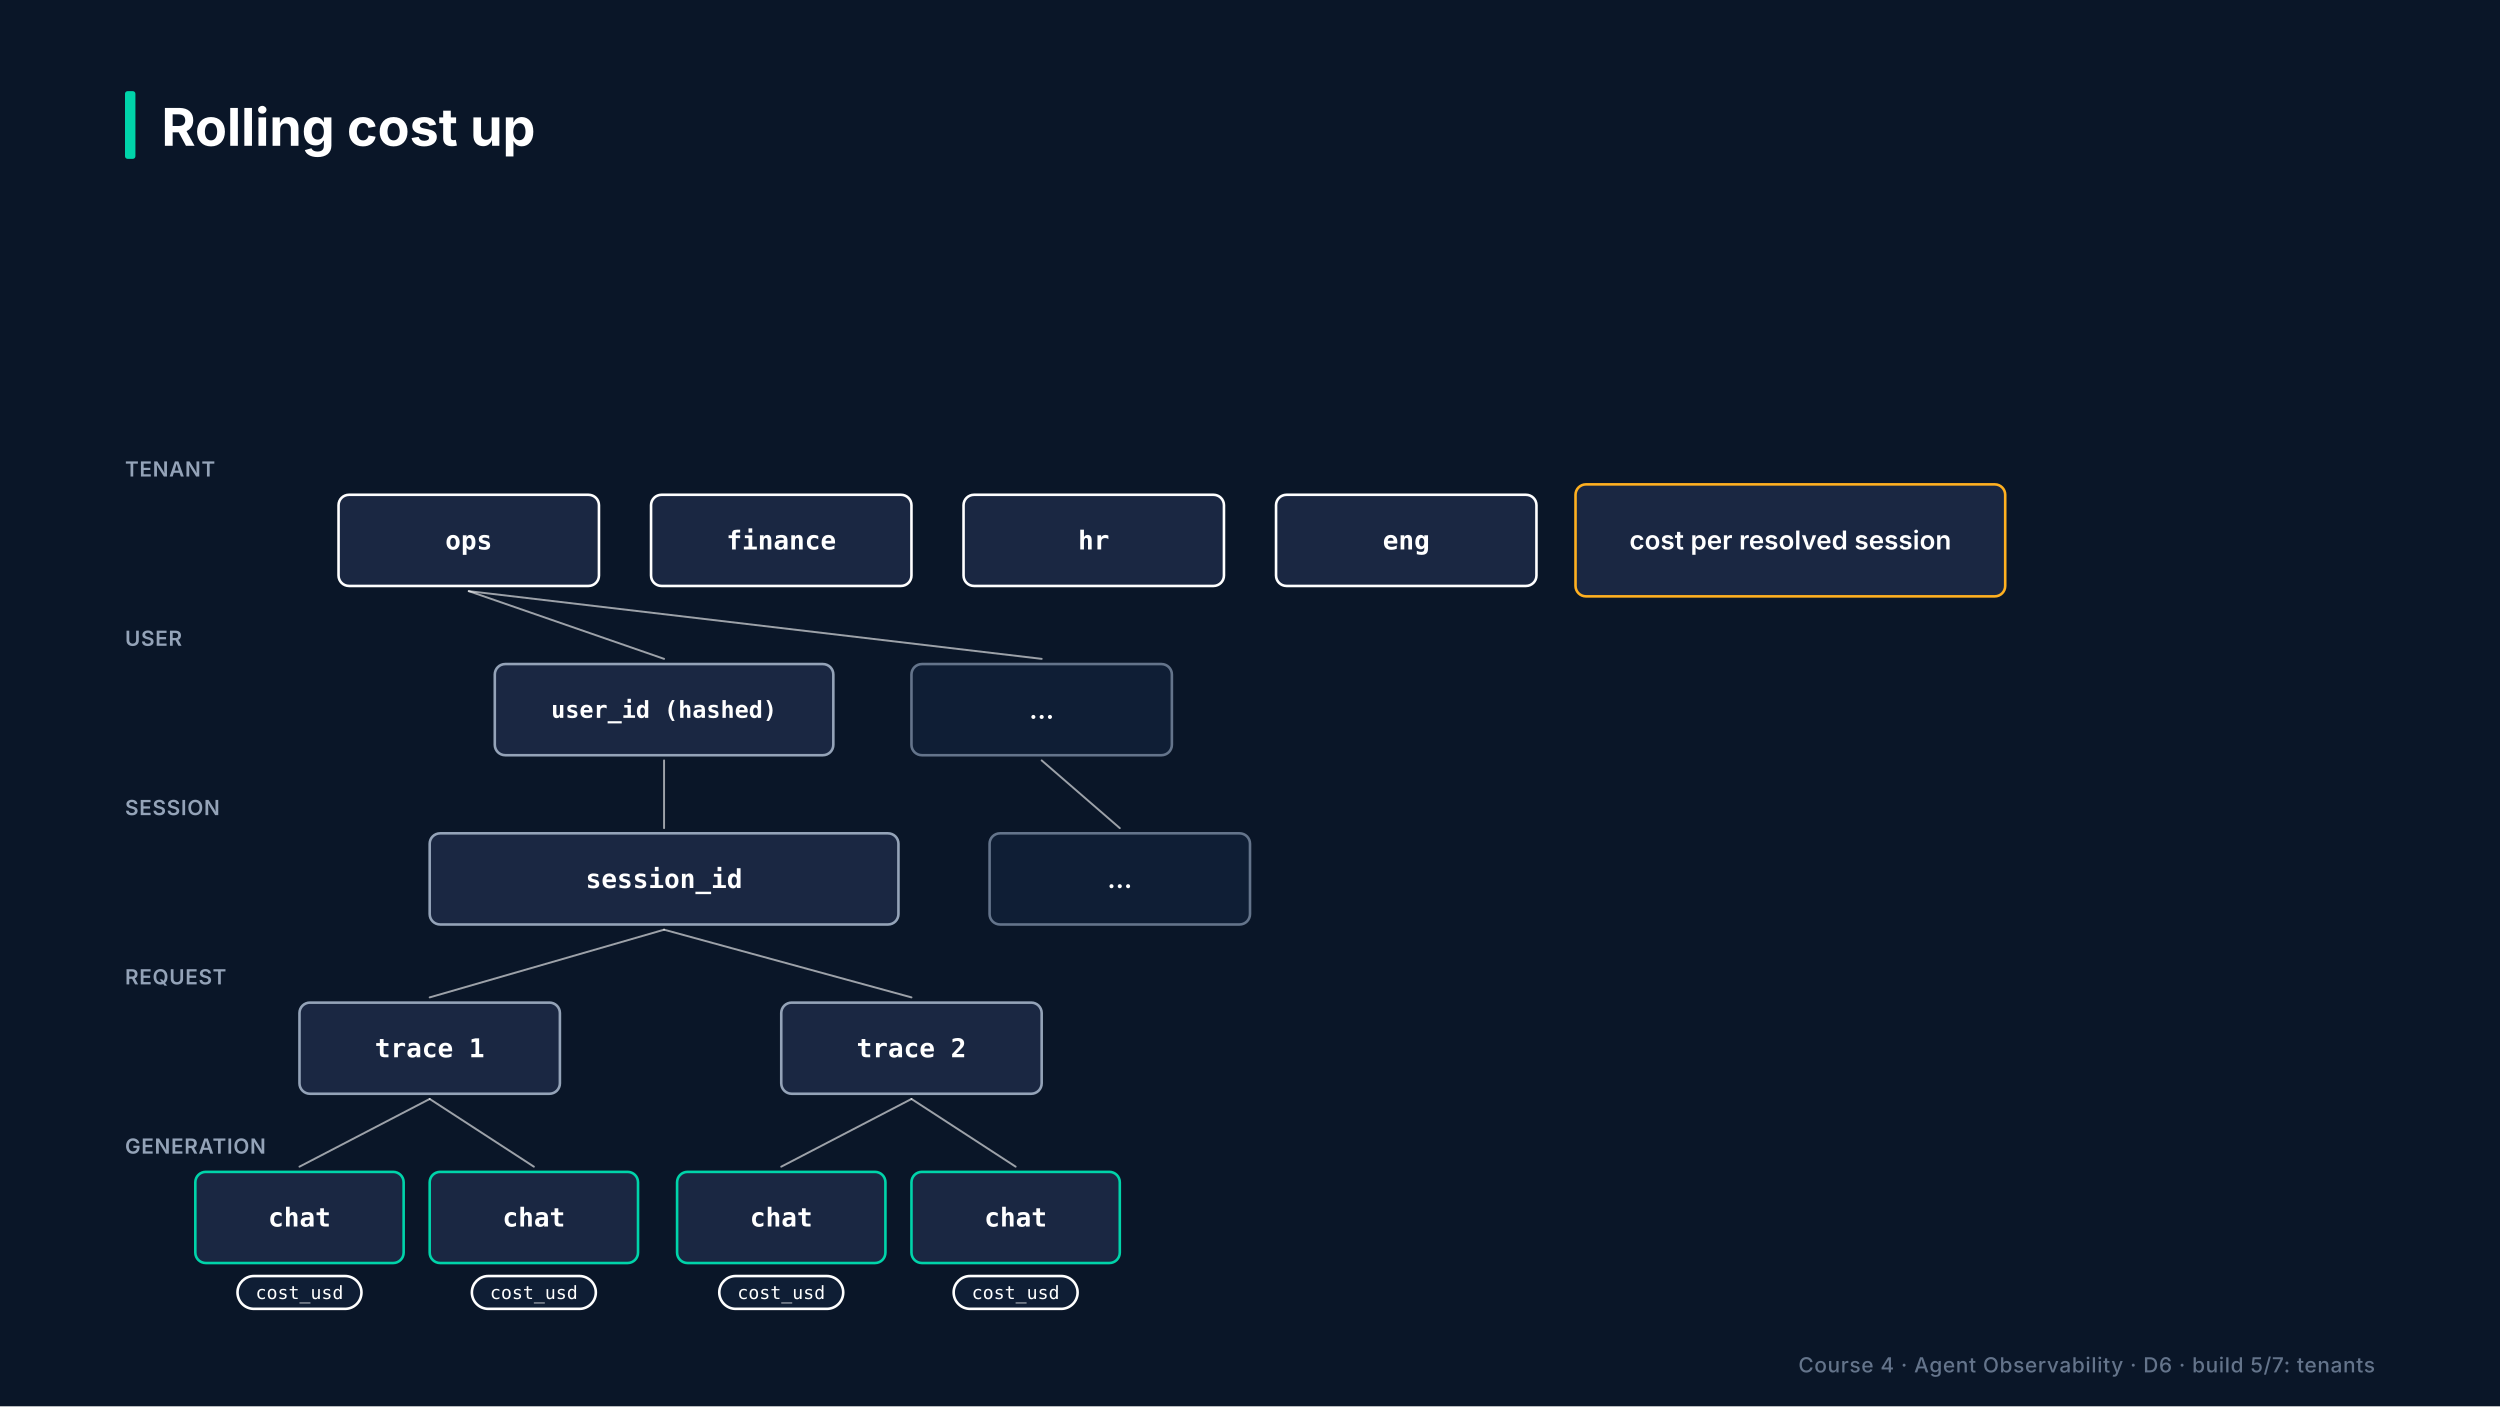
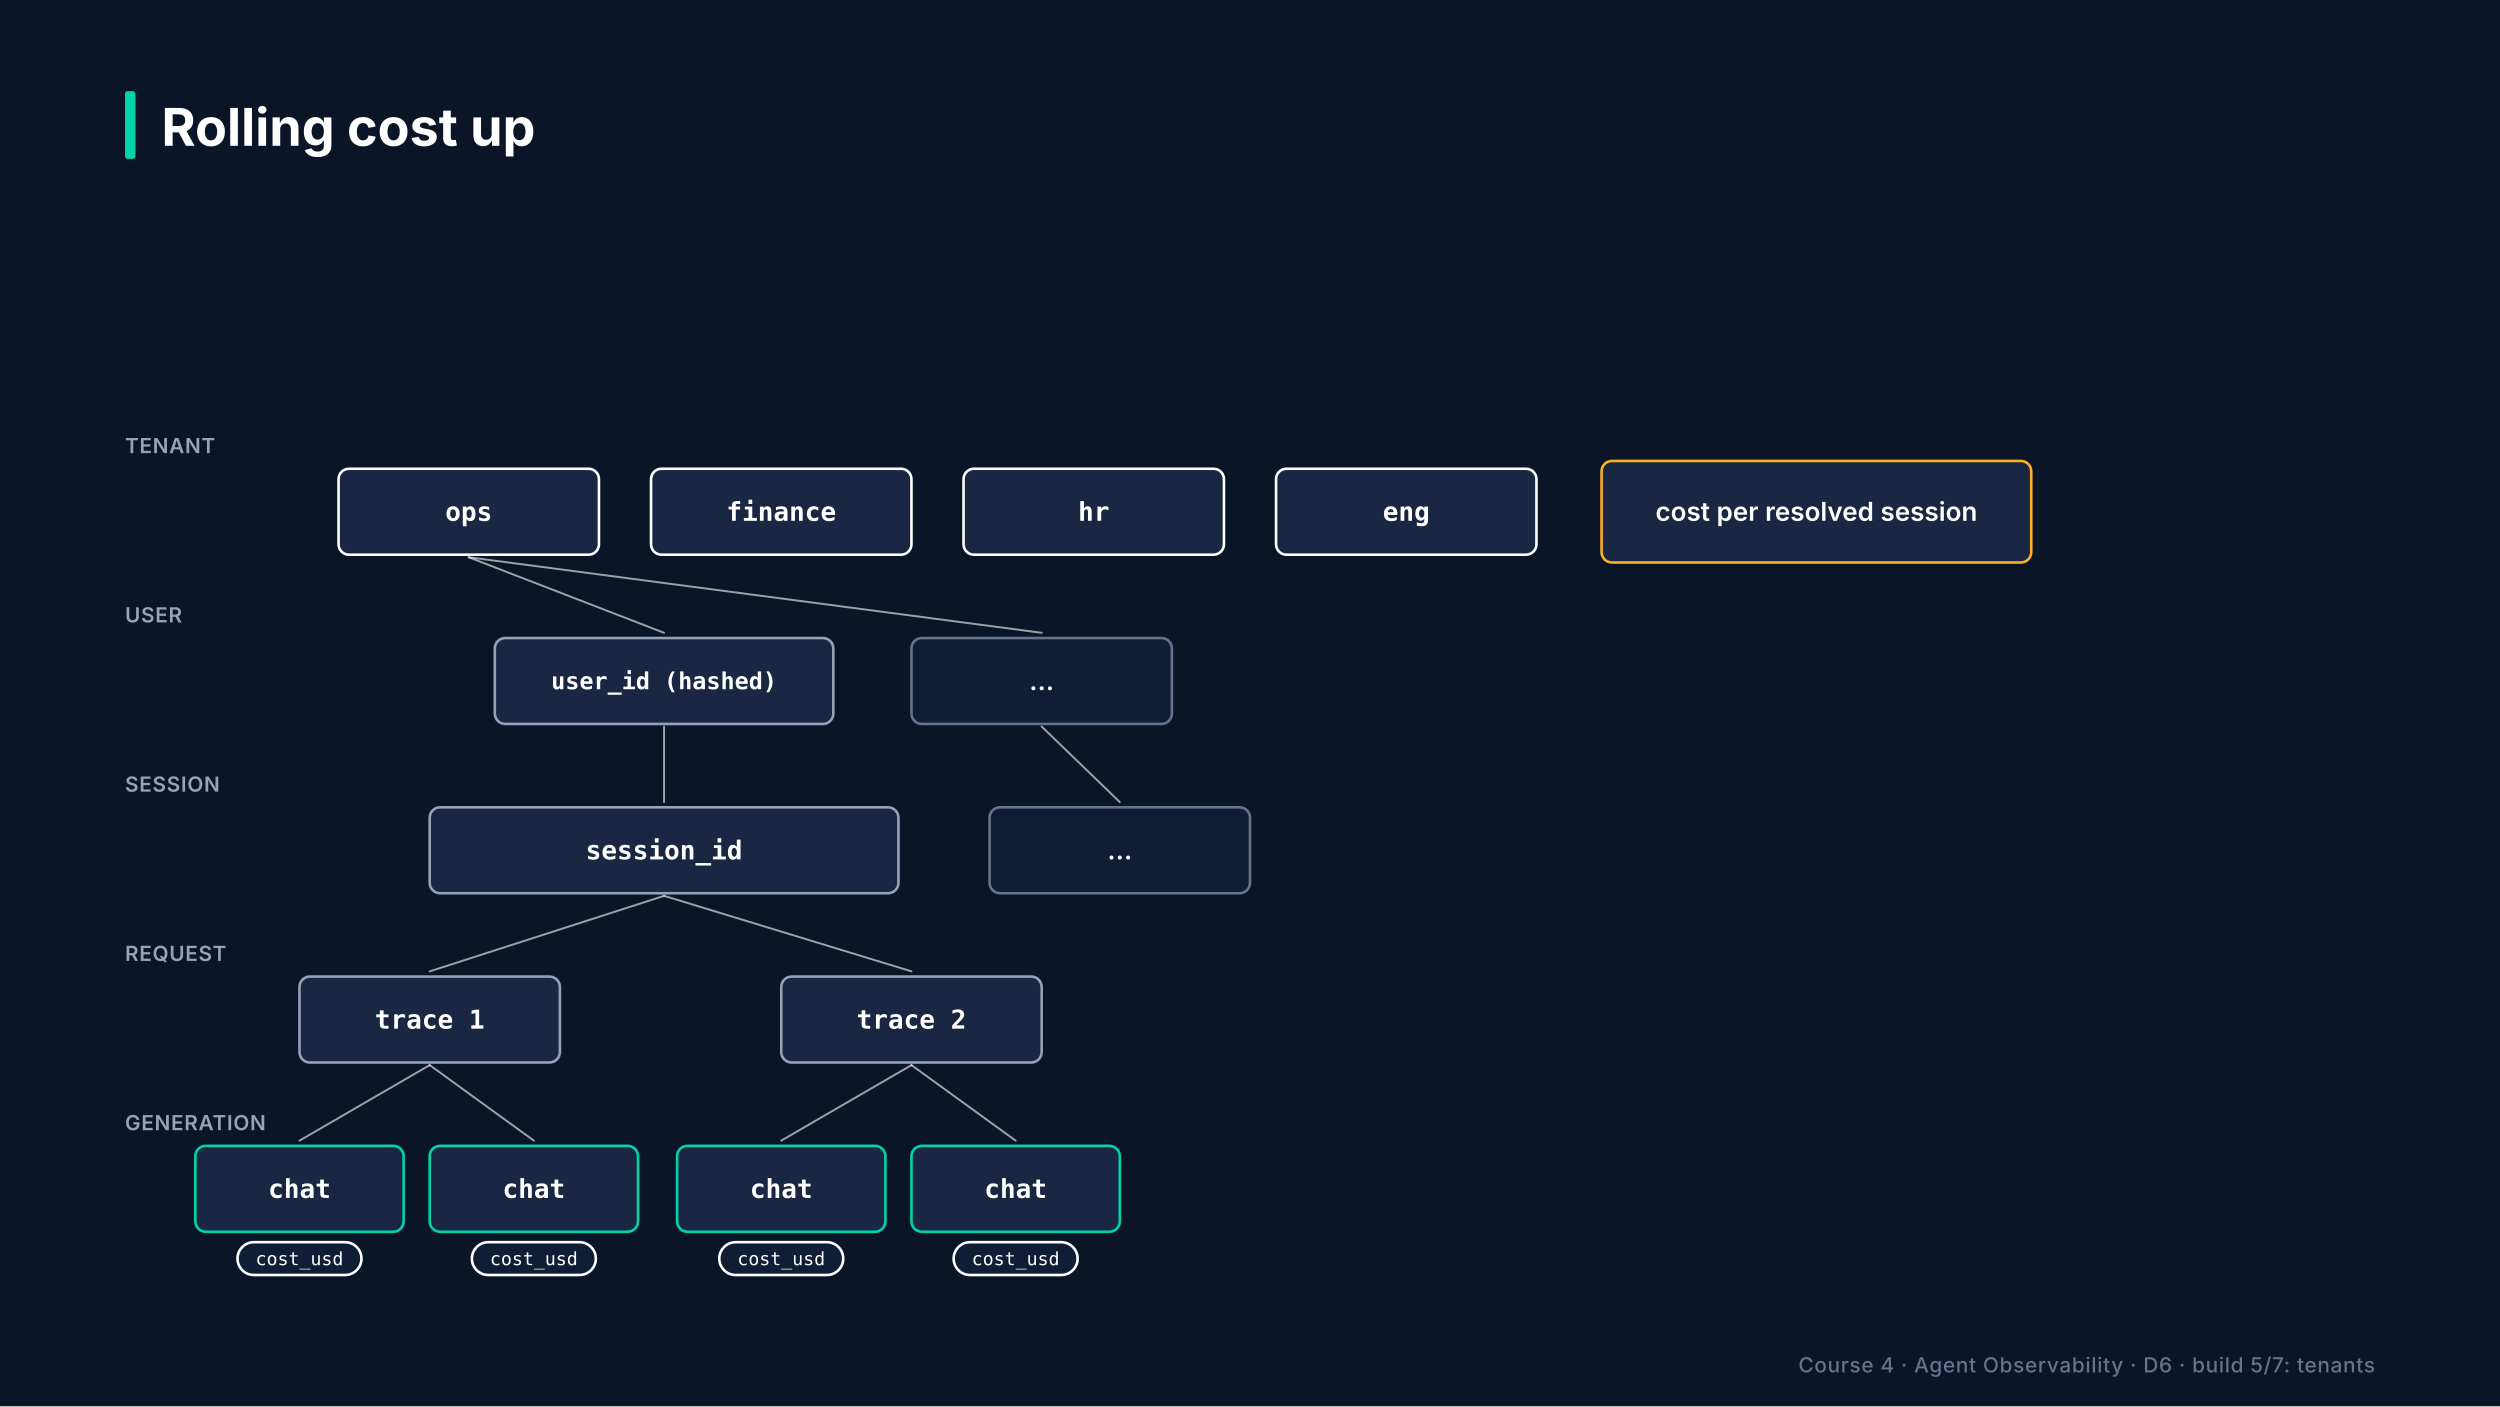
<svg xmlns="http://www.w3.org/2000/svg" viewBox="0 0 1920 1080" width="1920" height="1080" role="img" aria-labelledby="t-D6">
  <defs>
    <marker id="arr-flow" viewBox="0 0 16 16" markerWidth="16" markerHeight="16" refX="12" refY="8" orient="auto-start-reverse" markerUnits="userSpaceOnUse">
      <path d="M3 2.5 L12.5 8 L3 13.5" fill="none" stroke="#FFFFFF99" stroke-width="2.6" stroke-linecap="round" stroke-linejoin="round" />
    </marker>
    <marker id="arr-teal" viewBox="0 0 16 16" markerWidth="16" markerHeight="16" refX="12" refY="8" orient="auto-start-reverse" markerUnits="userSpaceOnUse">
      <path d="M3 2.5 L12.5 8 L3 13.5" fill="none" stroke="#00D4AA" stroke-width="2.6" stroke-linecap="round" stroke-linejoin="round" />
    </marker>
    <marker id="arr-red" viewBox="0 0 16 16" markerWidth="16" markerHeight="16" refX="12" refY="8" orient="auto-start-reverse" markerUnits="userSpaceOnUse">
      <path d="M3 2.5 L12.5 8 L3 13.5" fill="none" stroke="#FF4B4B" stroke-width="2.6" stroke-linecap="round" stroke-linejoin="round" />
    </marker>
    <marker id="arr-amber" viewBox="0 0 16 16" markerWidth="16" markerHeight="16" refX="12" refY="8" orient="auto-start-reverse" markerUnits="userSpaceOnUse">
      <path d="M3 2.5 L12.5 8 L3 13.5" fill="none" stroke="#FFB020" stroke-width="2.6" stroke-linecap="round" stroke-linejoin="round" />
    </marker>
    <marker id="arr-gray" viewBox="0 0 16 16" markerWidth="16" markerHeight="16" refX="12" refY="8" orient="auto-start-reverse" markerUnits="userSpaceOnUse">
      <path d="M3 2.5 L12.5 8 L3 13.5" fill="none" stroke="#64748B" stroke-width="2.6" stroke-linecap="round" stroke-linejoin="round" />
    </marker>
    <marker id="arr-white" viewBox="0 0 16 16" markerWidth="16" markerHeight="16" refX="12" refY="8" orient="auto-start-reverse" markerUnits="userSpaceOnUse">
      <path d="M3 2.5 L12.5 8 L3 13.5" fill="none" stroke="#FFFFFF" stroke-width="2.6" stroke-linecap="round" stroke-linejoin="round" />
    </marker>
  </defs>
  <rect width="1920" height="1080" fill="#0A1628" />
  <g id="diagram-title">
    <rect x="96" y="70" width="8" height="52" rx="2" fill="#00D4AA" />
    <text x="124" y="112" font-family="Inter, 'Inter var', 'Helvetica Neue', Arial, sans-serif" font-size="40" font-weight="700" fill="#FFFFFF">Rolling cost up</text>
    <text x="1824" y="1054" font-family="Inter, 'Inter var', 'Helvetica Neue', Arial, sans-serif" font-size="16" font-weight="500" fill="#64748B" text-anchor="end" letter-spacing="0.5">Course 4 · Agent Observability · D6 · build 5/7: tenants</text>
  </g>
  <g id="build-1">
-     <text x="96" y="886" font-family="Inter, 'Inter var', 'Helvetica Neue', Arial, sans-serif" font-size="16" font-weight="600" fill="#94A3B8" text-anchor="start" letter-spacing="0.5">GENERATION</text>
-     <rect x="150" y="900" width="160" height="70" rx="8" fill="#1A2742" stroke="#00D4AA" stroke-width="2" />
-     <text x="230.0" y="942.0" font-family="'JetBrains Mono', 'Fira Code', Menlo, Consolas, monospace" font-size="20" font-weight="600" fill="#FFFFFF" text-anchor="middle">chat</text>
-     <rect x="182.4" y="980" width="95.2" height="25.2" rx="12.6" fill="#0F1E35" stroke="#FFFFFF" stroke-width="2" />
-     <text x="230.0" y="997.64" font-family="'JetBrains Mono', 'Fira Code', Menlo, Consolas, monospace" font-size="14" font-weight="500" fill="#FFFFFF" text-anchor="middle">cost_usd</text>
-     <rect x="330" y="900" width="160" height="70" rx="8" fill="#1A2742" stroke="#00D4AA" stroke-width="2" />
-     <text x="410.0" y="942.0" font-family="'JetBrains Mono', 'Fira Code', Menlo, Consolas, monospace" font-size="20" font-weight="600" fill="#FFFFFF" text-anchor="middle">chat</text>
-     <rect x="362.4" y="980" width="95.2" height="25.2" rx="12.6" fill="#0F1E35" stroke="#FFFFFF" stroke-width="2" />
-     <text x="410.0" y="997.64" font-family="'JetBrains Mono', 'Fira Code', Menlo, Consolas, monospace" font-size="14" font-weight="500" fill="#FFFFFF" text-anchor="middle">cost_usd</text>
-     <rect x="520" y="900" width="160" height="70" rx="8" fill="#1A2742" stroke="#00D4AA" stroke-width="2" />
-     <text x="600.0" y="942.0" font-family="'JetBrains Mono', 'Fira Code', Menlo, Consolas, monospace" font-size="20" font-weight="600" fill="#FFFFFF" text-anchor="middle">chat</text>
-     <rect x="552.4" y="980" width="95.2" height="25.2" rx="12.6" fill="#0F1E35" stroke="#FFFFFF" stroke-width="2" />
-     <text x="600.0" y="997.64" font-family="'JetBrains Mono', 'Fira Code', Menlo, Consolas, monospace" font-size="14" font-weight="500" fill="#FFFFFF" text-anchor="middle">cost_usd</text>
-     <rect x="700" y="900" width="160" height="70" rx="8" fill="#1A2742" stroke="#00D4AA" stroke-width="2" />
-     <text x="780.0" y="942.0" font-family="'JetBrains Mono', 'Fira Code', Menlo, Consolas, monospace" font-size="20" font-weight="600" fill="#FFFFFF" text-anchor="middle">chat</text>
-     <rect x="732.4" y="980" width="95.2" height="25.2" rx="12.6" fill="#0F1E35" stroke="#FFFFFF" stroke-width="2" />
-     <text x="780.0" y="997.64" font-family="'JetBrains Mono', 'Fira Code', Menlo, Consolas, monospace" font-size="14" font-weight="500" fill="#FFFFFF" text-anchor="middle">cost_usd</text>
+     <text x="96" y="868" font-family="Inter, 'Inter var', 'Helvetica Neue', Arial, sans-serif" font-size="16" font-weight="600" fill="#94A3B8" text-anchor="start" letter-spacing="0.5">GENERATION</text>
+     <rect x="150" y="880" width="160" height="66" rx="8" fill="#1A2742" stroke="#00D4AA" stroke-width="2" />
+     <text x="230.0" y="920.0" font-family="'JetBrains Mono', 'Fira Code', Menlo, Consolas, monospace" font-size="20" font-weight="600" fill="#FFFFFF" text-anchor="middle">chat</text>
+     <rect x="182.4" y="954" width="95.2" height="25.2" rx="12.6" fill="#0F1E35" stroke="#FFFFFF" stroke-width="2" />
+     <text x="230.0" y="971.64" font-family="'JetBrains Mono', 'Fira Code', Menlo, Consolas, monospace" font-size="14" font-weight="500" fill="#FFFFFF" text-anchor="middle">cost_usd</text>
+     <rect x="330" y="880" width="160" height="66" rx="8" fill="#1A2742" stroke="#00D4AA" stroke-width="2" />
+     <text x="410.0" y="920.0" font-family="'JetBrains Mono', 'Fira Code', Menlo, Consolas, monospace" font-size="20" font-weight="600" fill="#FFFFFF" text-anchor="middle">chat</text>
+     <rect x="362.4" y="954" width="95.2" height="25.2" rx="12.6" fill="#0F1E35" stroke="#FFFFFF" stroke-width="2" />
+     <text x="410.0" y="971.64" font-family="'JetBrains Mono', 'Fira Code', Menlo, Consolas, monospace" font-size="14" font-weight="500" fill="#FFFFFF" text-anchor="middle">cost_usd</text>
+     <rect x="520" y="880" width="160" height="66" rx="8" fill="#1A2742" stroke="#00D4AA" stroke-width="2" />
+     <text x="600.0" y="920.0" font-family="'JetBrains Mono', 'Fira Code', Menlo, Consolas, monospace" font-size="20" font-weight="600" fill="#FFFFFF" text-anchor="middle">chat</text>
+     <rect x="552.4" y="954" width="95.2" height="25.2" rx="12.6" fill="#0F1E35" stroke="#FFFFFF" stroke-width="2" />
+     <text x="600.0" y="971.64" font-family="'JetBrains Mono', 'Fira Code', Menlo, Consolas, monospace" font-size="14" font-weight="500" fill="#FFFFFF" text-anchor="middle">cost_usd</text>
+     <rect x="700" y="880" width="160" height="66" rx="8" fill="#1A2742" stroke="#00D4AA" stroke-width="2" />
+     <text x="780.0" y="920.0" font-family="'JetBrains Mono', 'Fira Code', Menlo, Consolas, monospace" font-size="20" font-weight="600" fill="#FFFFFF" text-anchor="middle">chat</text>
+     <rect x="732.4" y="954" width="95.2" height="25.2" rx="12.6" fill="#0F1E35" stroke="#FFFFFF" stroke-width="2" />
+     <text x="780.0" y="971.64" font-family="'JetBrains Mono', 'Fira Code', Menlo, Consolas, monospace" font-size="14" font-weight="500" fill="#FFFFFF" text-anchor="middle">cost_usd</text>
  </g>
  <g id="build-2">
-     <text x="96" y="756" font-family="Inter, 'Inter var', 'Helvetica Neue', Arial, sans-serif" font-size="16" font-weight="600" fill="#94A3B8" text-anchor="start" letter-spacing="0.5">REQUEST</text>
-     <rect x="230" y="770" width="200" height="70" rx="8" fill="#1A2742" stroke="#94A3B8" stroke-width="2" />
-     <text x="330.0" y="812.0" font-family="'JetBrains Mono', 'Fira Code', Menlo, Consolas, monospace" font-size="20" font-weight="600" fill="#FFFFFF" text-anchor="middle">trace 1</text>
-     <rect x="600" y="770" width="200" height="70" rx="8" fill="#1A2742" stroke="#94A3B8" stroke-width="2" />
-     <text x="700.0" y="812.0" font-family="'JetBrains Mono', 'Fira Code', Menlo, Consolas, monospace" font-size="20" font-weight="600" fill="#FFFFFF" text-anchor="middle">trace 2</text>
-     <path d="M230 896 L330 844" fill="none" stroke="#FFFFFF99" stroke-width="1.5" stroke-linecap="round" stroke-linejoin="round" />
-     <path d="M410 896 L330 844" fill="none" stroke="#FFFFFF99" stroke-width="1.5" stroke-linecap="round" stroke-linejoin="round" />
-     <path d="M600 896 L700 844" fill="none" stroke="#FFFFFF99" stroke-width="1.5" stroke-linecap="round" stroke-linejoin="round" />
-     <path d="M780 896 L700 844" fill="none" stroke="#FFFFFF99" stroke-width="1.5" stroke-linecap="round" stroke-linejoin="round" />
+     <text x="96" y="738" font-family="Inter, 'Inter var', 'Helvetica Neue', Arial, sans-serif" font-size="16" font-weight="600" fill="#94A3B8" text-anchor="start" letter-spacing="0.5">REQUEST</text>
+     <rect x="230" y="750" width="200" height="66" rx="8" fill="#1A2742" stroke="#94A3B8" stroke-width="2" />
+     <text x="330.0" y="790.0" font-family="'JetBrains Mono', 'Fira Code', Menlo, Consolas, monospace" font-size="20" font-weight="600" fill="#FFFFFF" text-anchor="middle">trace 1</text>
+     <rect x="600" y="750" width="200" height="66" rx="8" fill="#1A2742" stroke="#94A3B8" stroke-width="2" />
+     <text x="700.0" y="790.0" font-family="'JetBrains Mono', 'Fira Code', Menlo, Consolas, monospace" font-size="20" font-weight="600" fill="#FFFFFF" text-anchor="middle">trace 2</text>
+     <path d="M230 876 L330 818" fill="none" stroke="#FFFFFF99" stroke-width="1.5" stroke-linecap="round" stroke-linejoin="round" />
+     <path d="M410 876 L330 818" fill="none" stroke="#FFFFFF99" stroke-width="1.5" stroke-linecap="round" stroke-linejoin="round" />
+     <path d="M600 876 L700 818" fill="none" stroke="#FFFFFF99" stroke-width="1.5" stroke-linecap="round" stroke-linejoin="round" />
+     <path d="M780 876 L700 818" fill="none" stroke="#FFFFFF99" stroke-width="1.5" stroke-linecap="round" stroke-linejoin="round" />
  </g>
  <g id="build-3">
-     <text x="96" y="626" font-family="Inter, 'Inter var', 'Helvetica Neue', Arial, sans-serif" font-size="16" font-weight="600" fill="#94A3B8" text-anchor="start" letter-spacing="0.5">SESSION</text>
-     <rect x="330" y="640" width="360" height="70" rx="8" fill="#1A2742" stroke="#94A3B8" stroke-width="2" />
-     <text x="510.0" y="682.0" font-family="'JetBrains Mono', 'Fira Code', Menlo, Consolas, monospace" font-size="20" font-weight="600" fill="#FFFFFF" text-anchor="middle">session_id</text>
-     <path d="M330 766 L510 714" fill="none" stroke="#FFFFFF99" stroke-width="1.5" stroke-linecap="round" stroke-linejoin="round" />
-     <path d="M700 766 L510 714" fill="none" stroke="#FFFFFF99" stroke-width="1.5" stroke-linecap="round" stroke-linejoin="round" />
-     <rect x="760" y="640" width="200" height="70" rx="8" fill="#0F1E35" stroke="#64748B" stroke-width="2" />
-     <text x="860.0" y="682.0" font-family="Inter, 'Inter var', 'Helvetica Neue', Arial, sans-serif" font-size="20" font-weight="600" fill="#FFFFFF" text-anchor="middle">…</text>
+     <text x="96" y="608" font-family="Inter, 'Inter var', 'Helvetica Neue', Arial, sans-serif" font-size="16" font-weight="600" fill="#94A3B8" text-anchor="start" letter-spacing="0.5">SESSION</text>
+     <rect x="330" y="620" width="360" height="66" rx="8" fill="#1A2742" stroke="#94A3B8" stroke-width="2" />
+     <text x="510.0" y="660.0" font-family="'JetBrains Mono', 'Fira Code', Menlo, Consolas, monospace" font-size="20" font-weight="600" fill="#FFFFFF" text-anchor="middle">session_id</text>
+     <path d="M330 746 L510 688" fill="none" stroke="#FFFFFF99" stroke-width="1.5" stroke-linecap="round" stroke-linejoin="round" />
+     <path d="M700 746 L510 688" fill="none" stroke="#FFFFFF99" stroke-width="1.5" stroke-linecap="round" stroke-linejoin="round" />
+     <rect x="760" y="620" width="200" height="66" rx="8" fill="#0F1E35" stroke="#64748B" stroke-width="2" />
+     <text x="860.0" y="660.0" font-family="Inter, 'Inter var', 'Helvetica Neue', Arial, sans-serif" font-size="20" font-weight="600" fill="#FFFFFF" text-anchor="middle">…</text>
  </g>
  <g id="build-4">
-     <text x="96" y="496" font-family="Inter, 'Inter var', 'Helvetica Neue', Arial, sans-serif" font-size="16" font-weight="600" fill="#94A3B8" text-anchor="start" letter-spacing="0.5">USER</text>
-     <rect x="380" y="510" width="260" height="70" rx="8" fill="#1A2742" stroke="#94A3B8" stroke-width="2" />
-     <text x="510.0" y="551.3" font-family="'JetBrains Mono', 'Fira Code', Menlo, Consolas, monospace" font-size="18" font-weight="600" fill="#FFFFFF" text-anchor="middle">user_id (hashed)</text>
-     <rect x="700" y="510" width="200" height="70" rx="8" fill="#0F1E35" stroke="#64748B" stroke-width="2" />
-     <text x="800.0" y="552.0" font-family="Inter, 'Inter var', 'Helvetica Neue', Arial, sans-serif" font-size="20" font-weight="600" fill="#FFFFFF" text-anchor="middle">…</text>
-     <path d="M510 636 L510 584" fill="none" stroke="#FFFFFF99" stroke-width="1.5" stroke-linecap="round" stroke-linejoin="round" />
-     <path d="M860 636 L800 584" fill="none" stroke="#FFFFFF99" stroke-width="1.5" stroke-linecap="round" stroke-linejoin="round" />
+     <text x="96" y="478" font-family="Inter, 'Inter var', 'Helvetica Neue', Arial, sans-serif" font-size="16" font-weight="600" fill="#94A3B8" text-anchor="start" letter-spacing="0.5">USER</text>
+     <rect x="380" y="490" width="260" height="66" rx="8" fill="#1A2742" stroke="#94A3B8" stroke-width="2" />
+     <text x="510.0" y="529.3" font-family="'JetBrains Mono', 'Fira Code', Menlo, Consolas, monospace" font-size="18" font-weight="600" fill="#FFFFFF" text-anchor="middle">user_id (hashed)</text>
+     <rect x="700" y="490" width="200" height="66" rx="8" fill="#0F1E35" stroke="#64748B" stroke-width="2" />
+     <text x="800.0" y="530.0" font-family="Inter, 'Inter var', 'Helvetica Neue', Arial, sans-serif" font-size="20" font-weight="600" fill="#FFFFFF" text-anchor="middle">…</text>
+     <path d="M510 616 L510 558" fill="none" stroke="#FFFFFF99" stroke-width="1.5" stroke-linecap="round" stroke-linejoin="round" />
+     <path d="M860 616 L800 558" fill="none" stroke="#FFFFFF99" stroke-width="1.5" stroke-linecap="round" stroke-linejoin="round" />
  </g>
  <g id="build-5">
-     <text x="96" y="366" font-family="Inter, 'Inter var', 'Helvetica Neue', Arial, sans-serif" font-size="16" font-weight="600" fill="#94A3B8" text-anchor="start" letter-spacing="0.5">TENANT</text>
-     <rect x="260" y="380" width="200" height="70" rx="8" fill="#1A2742" stroke="#FFFFFF" stroke-width="2" />
-     <text x="360.0" y="422.0" font-family="'JetBrains Mono', 'Fira Code', Menlo, Consolas, monospace" font-size="20" font-weight="600" fill="#FFFFFF" text-anchor="middle">ops</text>
-     <rect x="500" y="380" width="200" height="70" rx="8" fill="#1A2742" stroke="#FFFFFF" stroke-width="2" />
-     <text x="600.0" y="422.0" font-family="'JetBrains Mono', 'Fira Code', Menlo, Consolas, monospace" font-size="20" font-weight="600" fill="#FFFFFF" text-anchor="middle">finance</text>
-     <rect x="740" y="380" width="200" height="70" rx="8" fill="#1A2742" stroke="#FFFFFF" stroke-width="2" />
-     <text x="840.0" y="422.0" font-family="'JetBrains Mono', 'Fira Code', Menlo, Consolas, monospace" font-size="20" font-weight="600" fill="#FFFFFF" text-anchor="middle">hr</text>
-     <rect x="980" y="380" width="200" height="70" rx="8" fill="#1A2742" stroke="#FFFFFF" stroke-width="2" />
-     <text x="1080.0" y="422.0" font-family="'JetBrains Mono', 'Fira Code', Menlo, Consolas, monospace" font-size="20" font-weight="600" fill="#FFFFFF" text-anchor="middle">eng</text>
-     <path d="M510 506 L360 454" fill="none" stroke="#FFFFFF99" stroke-width="1.5" stroke-linecap="round" stroke-linejoin="round" />
-     <path d="M800 506 L360 454" fill="none" stroke="#FFFFFF99" stroke-width="1.5" stroke-linecap="round" stroke-linejoin="round" />
-     <rect x="1210" y="372" width="330" height="86" rx="8" fill="#1A2742" stroke="#FFB020" stroke-width="2" />
-     <text x="1375.0" y="422.0" font-family="Inter, 'Inter var', 'Helvetica Neue', Arial, sans-serif" font-size="20" font-weight="600" fill="#FFFFFF" text-anchor="middle">cost per resolved session</text>
+     <text x="96" y="348" font-family="Inter, 'Inter var', 'Helvetica Neue', Arial, sans-serif" font-size="16" font-weight="600" fill="#94A3B8" text-anchor="start" letter-spacing="0.5">TENANT</text>
+     <rect x="260" y="360" width="200" height="66" rx="8" fill="#1A2742" stroke="#FFFFFF" stroke-width="2" />
+     <text x="360.0" y="400.0" font-family="'JetBrains Mono', 'Fira Code', Menlo, Consolas, monospace" font-size="20" font-weight="600" fill="#FFFFFF" text-anchor="middle">ops</text>
+     <rect x="500" y="360" width="200" height="66" rx="8" fill="#1A2742" stroke="#FFFFFF" stroke-width="2" />
+     <text x="600.0" y="400.0" font-family="'JetBrains Mono', 'Fira Code', Menlo, Consolas, monospace" font-size="20" font-weight="600" fill="#FFFFFF" text-anchor="middle">finance</text>
+     <rect x="740" y="360" width="200" height="66" rx="8" fill="#1A2742" stroke="#FFFFFF" stroke-width="2" />
+     <text x="840.0" y="400.0" font-family="'JetBrains Mono', 'Fira Code', Menlo, Consolas, monospace" font-size="20" font-weight="600" fill="#FFFFFF" text-anchor="middle">hr</text>
+     <rect x="980" y="360" width="200" height="66" rx="8" fill="#1A2742" stroke="#FFFFFF" stroke-width="2" />
+     <text x="1080.0" y="400.0" font-family="'JetBrains Mono', 'Fira Code', Menlo, Consolas, monospace" font-size="20" font-weight="600" fill="#FFFFFF" text-anchor="middle">eng</text>
+     <path d="M510 486 L360 428" fill="none" stroke="#FFFFFF99" stroke-width="1.5" stroke-linecap="round" stroke-linejoin="round" />
+     <path d="M800 486 L360 428" fill="none" stroke="#FFFFFF99" stroke-width="1.5" stroke-linecap="round" stroke-linejoin="round" />
+     <rect x="1230" y="354" width="330" height="78" rx="8" fill="#1A2742" stroke="#FFB020" stroke-width="2" />
+     <text x="1395.0" y="400.0" font-family="Inter, 'Inter var', 'Helvetica Neue', Arial, sans-serif" font-size="20" font-weight="600" fill="#FFFFFF" text-anchor="middle">cost per resolved session</text>
  </g>
</svg>
